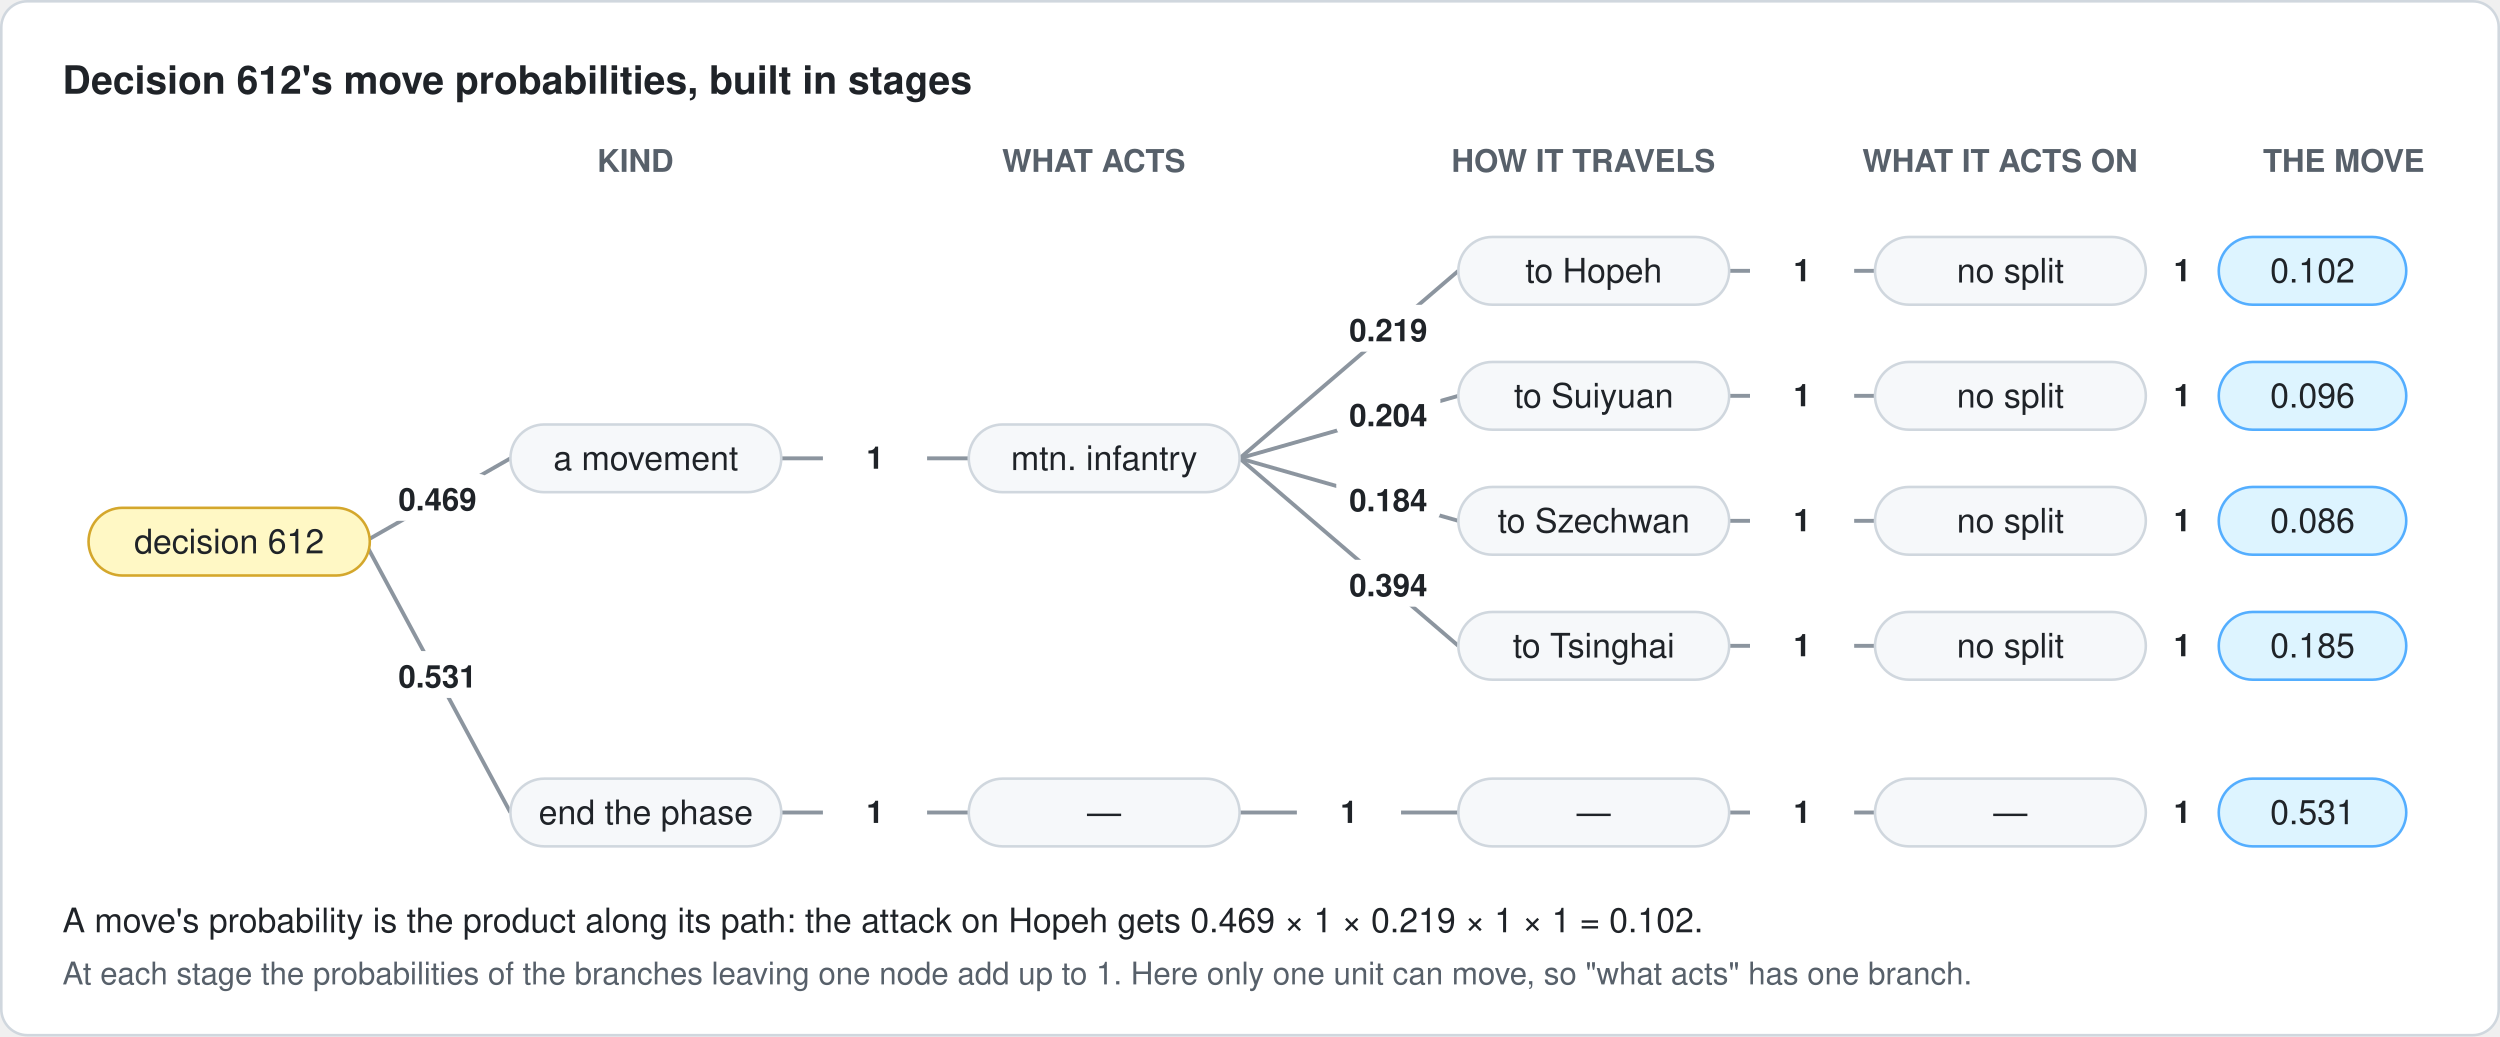
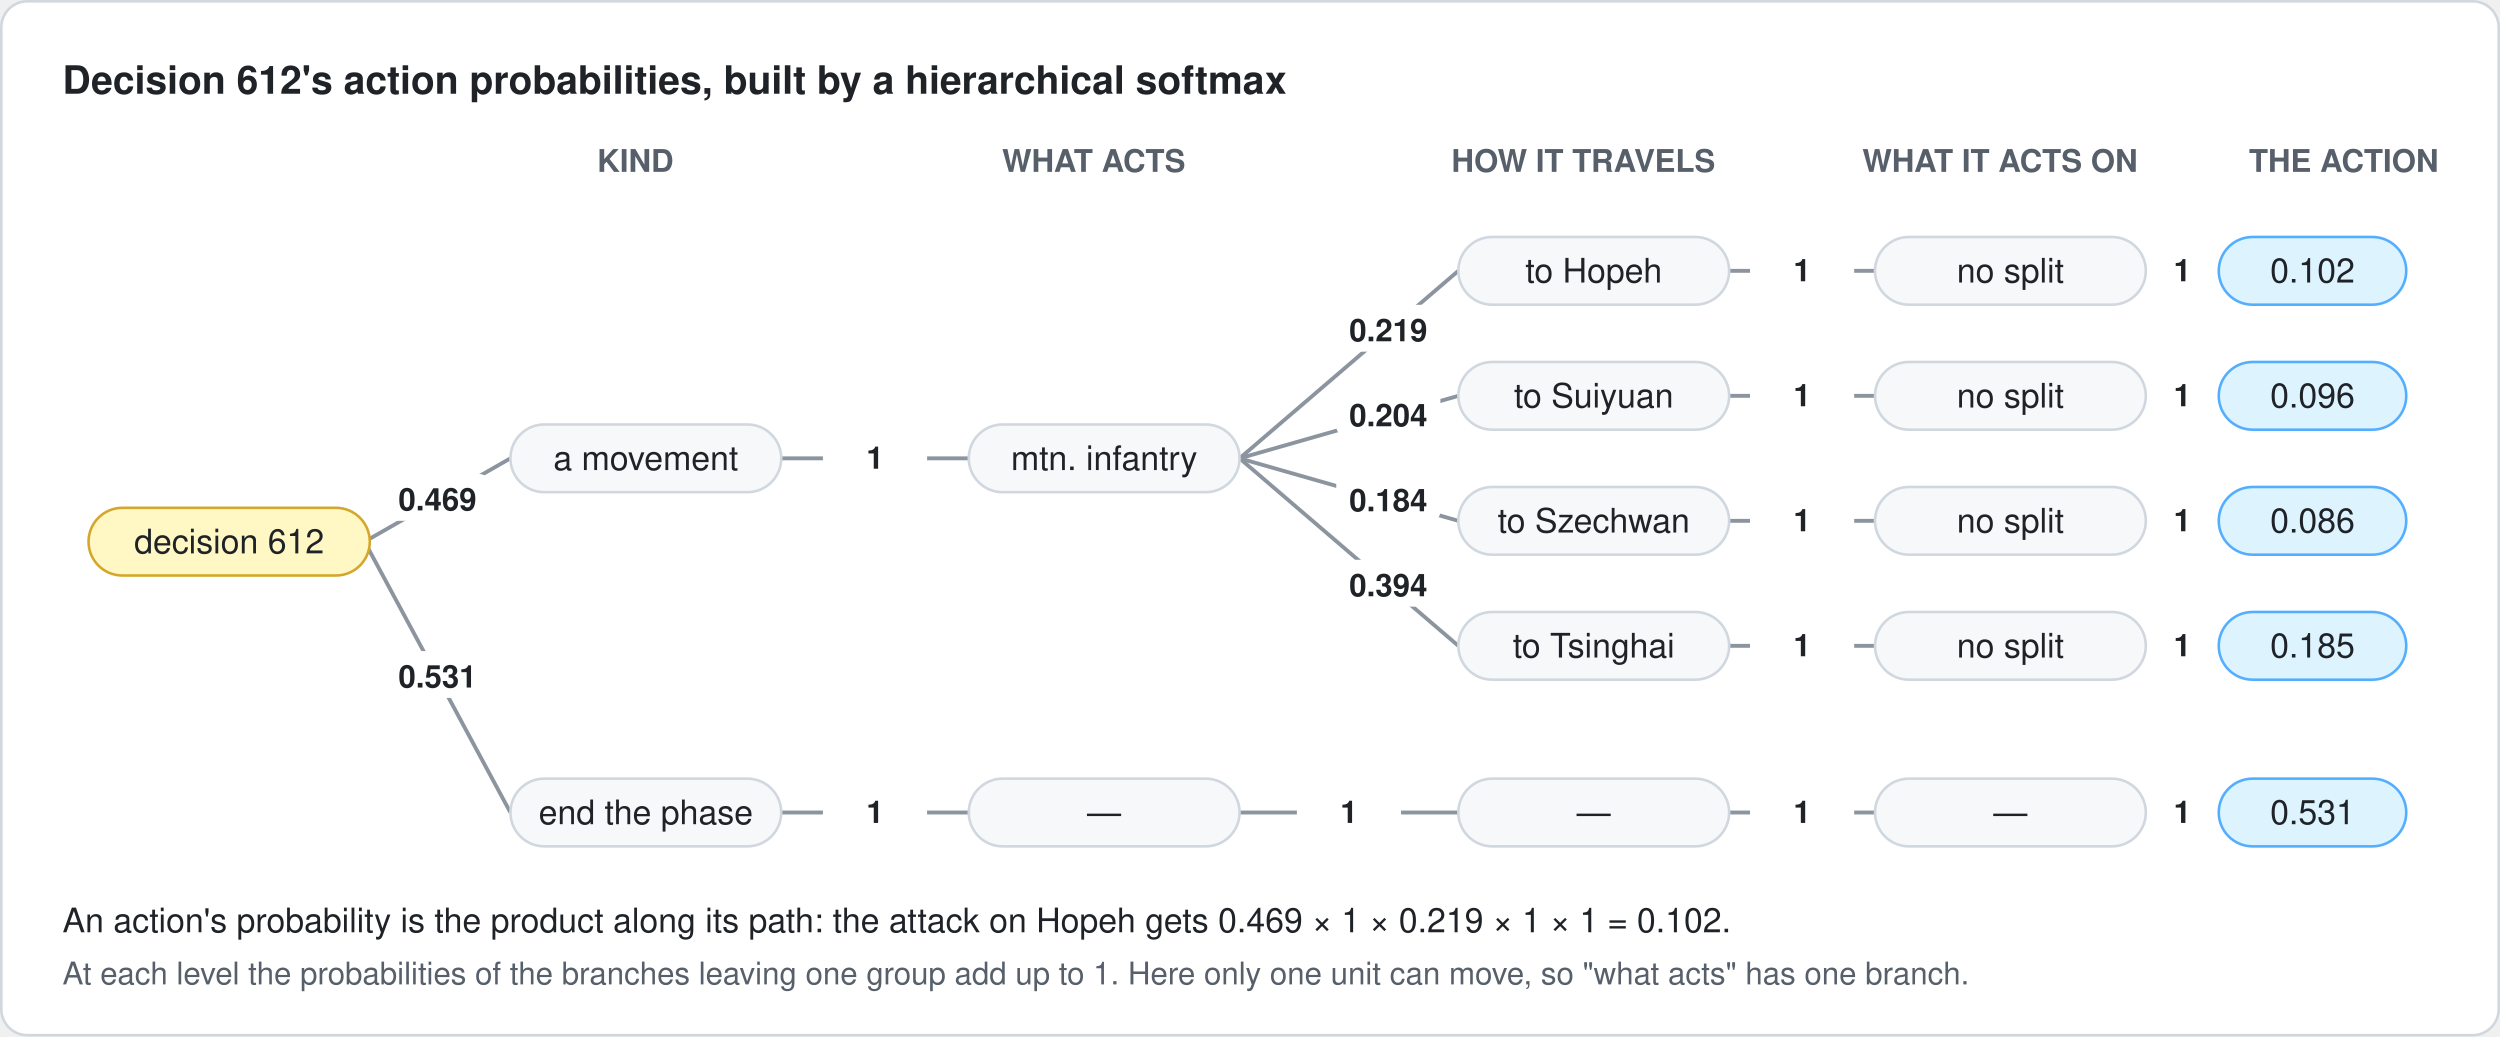
<svg xmlns="http://www.w3.org/2000/svg" width="960" height="398" viewBox="0 0 960 398" role="img" aria-labelledby="title desc">
  <defs>
    <marker id="arrow" viewBox="0 0 10 10" refX="9" refY="5" markerWidth="8" markerHeight="8" orient="auto-start-reverse">
      <path d="M 0 0 L 10 5 L 0 10 z" fill="#57606a" />
    </marker>
    <style>
      text { font-family: -apple-system, BlinkMacSystemFont, "Segoe UI", Helvetica, Arial, sans-serif; fill: #1f2328; }
      .title { font-size: 15px; font-weight: 600; }
      .head { font-size: 14px; font-weight: 600; }
      .sub { font-size: 12px; fill: #57606a; font-style: italic; }
      .body { font-size: 13px; }
      .bold { font-weight: 600; }
      .label { font-size: 12px; fill: #57606a; }
      .small { font-size: 11px; fill: #57606a; }
      .mono { font-family: ui-monospace, SFMono-Regular, Menlo, Consolas, monospace; font-size: 11.5px; }
      .num { font-size: 12px; font-weight: 600; }
      .zero { font-size: 12px; fill: #8c959f; }
    </style>
  </defs>
  <rect x="0.5" y="0.5" width="959" height="397" rx="10" fill="#ffffff" stroke="#d0d7de" />
-   <text class="title" x="24" y="36">Decision 612's move probabilities, built in stages</text>
+   <text class="title" x="24" y="36">Decision 612's action probabilities, built by a hierarchical softmax</text>
  <text class="label bold" x="244" y="66" text-anchor="middle">KIND</text>
  <text class="label bold" x="420" y="66" text-anchor="middle">WHAT ACTS</text>
  <text class="label bold" x="608" y="66" text-anchor="middle">HOW IT TRAVELS</text>
  <text class="label bold" x="768" y="66" text-anchor="middle">WHAT IT ACTS ON</text>
-   <text class="label bold" x="900" y="66" text-anchor="middle">THE MOVE</text>
+   <text class="label bold" x="900" y="66" text-anchor="middle">THE ACTION</text>
  <line x1="140" y1="208" x2="196" y2="176" stroke="#8c959f" stroke-width="1.5" />
  <rect x="148.0" y="182.0" width="40" height="18" rx="4" fill="#ffffff" />
  <text class="num" x="168.0" y="196.0" text-anchor="middle">0.469</text>
  <line x1="140" y1="208" x2="196" y2="312" stroke="#8c959f" stroke-width="1.5" />
  <rect x="148.0" y="250.0" width="40" height="18" rx="4" fill="#ffffff" />
  <text class="num" x="168.0" y="264.0" text-anchor="middle">0.531</text>
  <line x1="300" y1="176" x2="372" y2="176" stroke="#8c959f" stroke-width="1.5" />
  <rect x="316.0" y="166.0" width="40" height="18" rx="4" fill="#ffffff" />
  <text class="num" x="336.0" y="180.0" text-anchor="middle">1</text>
  <line x1="476" y1="176" x2="560" y2="104" stroke="#8c959f" stroke-width="1.5" />
  <rect x="513.12" y="117.04" width="40" height="18" rx="4" fill="#ffffff" />
  <text class="num" x="533.12" y="131.04" text-anchor="middle">0.219</text>
  <line x1="664" y1="104" x2="720" y2="104" stroke="#8c959f" stroke-width="1.5" />
  <rect x="672.0" y="94.0" width="40" height="18" rx="4" fill="#ffffff" />
  <text class="num" x="692.0" y="108.0" text-anchor="middle">1</text>
  <line x1="824" y1="104" x2="852" y2="104" stroke="#8c959f" stroke-width="1.5" />
  <rect x="818.0" y="94.0" width="40" height="18" rx="4" fill="#ffffff" />
  <text class="num" x="838.0" y="108.0" text-anchor="middle">1</text>
  <line x1="476" y1="176" x2="560" y2="152" stroke="#8c959f" stroke-width="1.5" />
  <rect x="513.12" y="149.68" width="40" height="18" rx="4" fill="#ffffff" />
  <text class="num" x="533.12" y="163.68" text-anchor="middle">0.204</text>
  <line x1="664" y1="152" x2="720" y2="152" stroke="#8c959f" stroke-width="1.5" />
  <rect x="672.0" y="142.0" width="40" height="18" rx="4" fill="#ffffff" />
  <text class="num" x="692.0" y="156.0" text-anchor="middle">1</text>
  <line x1="824" y1="152" x2="852" y2="152" stroke="#8c959f" stroke-width="1.5" />
  <rect x="818.0" y="142.0" width="40" height="18" rx="4" fill="#ffffff" />
  <text class="num" x="838.0" y="156.0" text-anchor="middle">1</text>
  <line x1="476" y1="176" x2="560" y2="200" stroke="#8c959f" stroke-width="1.5" />
  <rect x="513.12" y="182.32" width="40" height="18" rx="4" fill="#ffffff" />
  <text class="num" x="533.12" y="196.32" text-anchor="middle">0.184</text>
  <line x1="664" y1="200" x2="720" y2="200" stroke="#8c959f" stroke-width="1.5" />
  <rect x="672.0" y="190.0" width="40" height="18" rx="4" fill="#ffffff" />
  <text class="num" x="692.0" y="204.0" text-anchor="middle">1</text>
  <line x1="824" y1="200" x2="852" y2="200" stroke="#8c959f" stroke-width="1.5" />
  <rect x="818.0" y="190.0" width="40" height="18" rx="4" fill="#ffffff" />
  <text class="num" x="838.0" y="204.0" text-anchor="middle">1</text>
  <line x1="476" y1="176" x2="560" y2="248" stroke="#8c959f" stroke-width="1.5" />
  <rect x="513.12" y="214.96" width="40" height="18" rx="4" fill="#ffffff" />
  <text class="num" x="533.12" y="228.96" text-anchor="middle">0.394</text>
  <line x1="664" y1="248" x2="720" y2="248" stroke="#8c959f" stroke-width="1.5" />
  <rect x="672.0" y="238.0" width="40" height="18" rx="4" fill="#ffffff" />
  <text class="num" x="692.0" y="252.0" text-anchor="middle">1</text>
  <line x1="824" y1="248" x2="852" y2="248" stroke="#8c959f" stroke-width="1.5" />
  <rect x="818.0" y="238.0" width="40" height="18" rx="4" fill="#ffffff" />
  <text class="num" x="838.0" y="252.0" text-anchor="middle">1</text>
  <line x1="300" y1="312" x2="372" y2="312" stroke="#8c959f" stroke-width="1.5" />
  <rect x="316.0" y="302.0" width="40" height="18" rx="4" fill="#ffffff" />
  <text class="num" x="336.0" y="316.0" text-anchor="middle">1</text>
  <line x1="476" y1="312" x2="560" y2="312" stroke="#8c959f" stroke-width="1.5" />
  <rect x="498.0" y="302.0" width="40" height="18" rx="4" fill="#ffffff" />
  <text class="num" x="518.0" y="316.0" text-anchor="middle">1</text>
  <line x1="664" y1="312" x2="720" y2="312" stroke="#8c959f" stroke-width="1.5" />
  <rect x="672.0" y="302.0" width="40" height="18" rx="4" fill="#ffffff" />
  <text class="num" x="692.0" y="316.0" text-anchor="middle">1</text>
  <line x1="824" y1="312" x2="852" y2="312" stroke="#8c959f" stroke-width="1.5" />
  <rect x="818.0" y="302.0" width="40" height="18" rx="4" fill="#ffffff" />
  <text class="num" x="838.0" y="316.0" text-anchor="middle">1</text>
  <rect x="34" y="195" width="108" height="26" rx="13" fill="#fff8c5" stroke="#d4a72c" />
  <text class="body" x="88.0" y="212.5" text-anchor="middle">decision 612</text>
  <rect x="196" y="163" width="104" height="26" rx="13" fill="#f6f8fa" stroke="#d0d7de" />
  <text class="body" x="248.0" y="180.5" text-anchor="middle">a movement</text>
  <rect x="196" y="299" width="104" height="26" rx="13" fill="#f6f8fa" stroke="#d0d7de" />
  <text class="body" x="248.0" y="316.5" text-anchor="middle">end the phase</text>
  <rect x="372" y="163" width="104" height="26" rx="13" fill="#f6f8fa" stroke="#d0d7de" />
  <text class="body" x="424.0" y="180.5" text-anchor="middle">mtn. infantry</text>
  <rect x="372" y="299" width="104" height="26" rx="13" fill="#f6f8fa" stroke="#d0d7de" />
  <text class="body" x="424.0" y="316.5" text-anchor="middle">—</text>
  <rect x="560" y="299" width="104" height="26" rx="13" fill="#f6f8fa" stroke="#d0d7de" />
  <text class="body" x="612.0" y="316.5" text-anchor="middle">—</text>
  <rect x="720" y="299" width="104" height="26" rx="13" fill="#f6f8fa" stroke="#d0d7de" />
  <text class="body" x="772.0" y="316.5" text-anchor="middle">—</text>
  <rect x="560" y="91" width="104" height="26" rx="13" fill="#f6f8fa" stroke="#d0d7de" />
  <text class="body" x="612.0" y="108.5" text-anchor="middle">to Hopeh</text>
  <rect x="720" y="91" width="104" height="26" rx="13" fill="#f6f8fa" stroke="#d0d7de" />
  <text class="body" x="772.0" y="108.5" text-anchor="middle">no split</text>
  <rect x="852" y="91" width="72" height="26" rx="13" fill="#ddf4ff" stroke="#54aeff" />
  <text class="body" x="888.0" y="108.5" text-anchor="middle">0.102</text>
  <rect x="560" y="139" width="104" height="26" rx="13" fill="#f6f8fa" stroke="#d0d7de" />
  <text class="body" x="612.0" y="156.5" text-anchor="middle">to Suiyuan</text>
  <rect x="720" y="139" width="104" height="26" rx="13" fill="#f6f8fa" stroke="#d0d7de" />
  <text class="body" x="772.0" y="156.5" text-anchor="middle">no split</text>
  <rect x="852" y="139" width="72" height="26" rx="13" fill="#ddf4ff" stroke="#54aeff" />
  <text class="body" x="888.0" y="156.5" text-anchor="middle">0.096</text>
  <rect x="560" y="187" width="104" height="26" rx="13" fill="#f6f8fa" stroke="#d0d7de" />
  <text class="body" x="612.0" y="204.5" text-anchor="middle">to Szechwan</text>
  <rect x="720" y="187" width="104" height="26" rx="13" fill="#f6f8fa" stroke="#d0d7de" />
  <text class="body" x="772.0" y="204.5" text-anchor="middle">no split</text>
  <rect x="852" y="187" width="72" height="26" rx="13" fill="#ddf4ff" stroke="#54aeff" />
  <text class="body" x="888.0" y="204.5" text-anchor="middle">0.086</text>
  <rect x="560" y="235" width="104" height="26" rx="13" fill="#f6f8fa" stroke="#d0d7de" />
  <text class="body" x="612.0" y="252.5" text-anchor="middle">to Tsinghai</text>
  <rect x="720" y="235" width="104" height="26" rx="13" fill="#f6f8fa" stroke="#d0d7de" />
  <text class="body" x="772.0" y="252.5" text-anchor="middle">no split</text>
  <rect x="852" y="235" width="72" height="26" rx="13" fill="#ddf4ff" stroke="#54aeff" />
  <text class="body" x="888.0" y="252.5" text-anchor="middle">0.185</text>
  <rect x="852" y="299" width="72" height="26" rx="13" fill="#ddf4ff" stroke="#54aeff" />
  <text class="body" x="888.0" y="316.5" text-anchor="middle">0.531</text>
-   <text class="body" x="24" y="358">A move's probability is the product along its path: the attack on Hopeh gets 0.469 × 1 × 0.219 × 1 × 1 = 0.102.</text>
-   <text class="label" x="24" y="378">At each stage the probabilities of the branches leaving one node add up to 1. Here only one unit can move, so "what acts" has one branch.</text>
+   <text class="body" x="24" y="358">An action's probability is the product along its path: the attack on Hopeh gets 0.469 × 1 × 0.219 × 1 × 1 = 0.102.</text>
+   <text class="label" x="24" y="378">At each level the probabilities of the branches leaving one group add up to 1. Here only one unit can move, so "what acts" has one branch.</text>
</svg>
